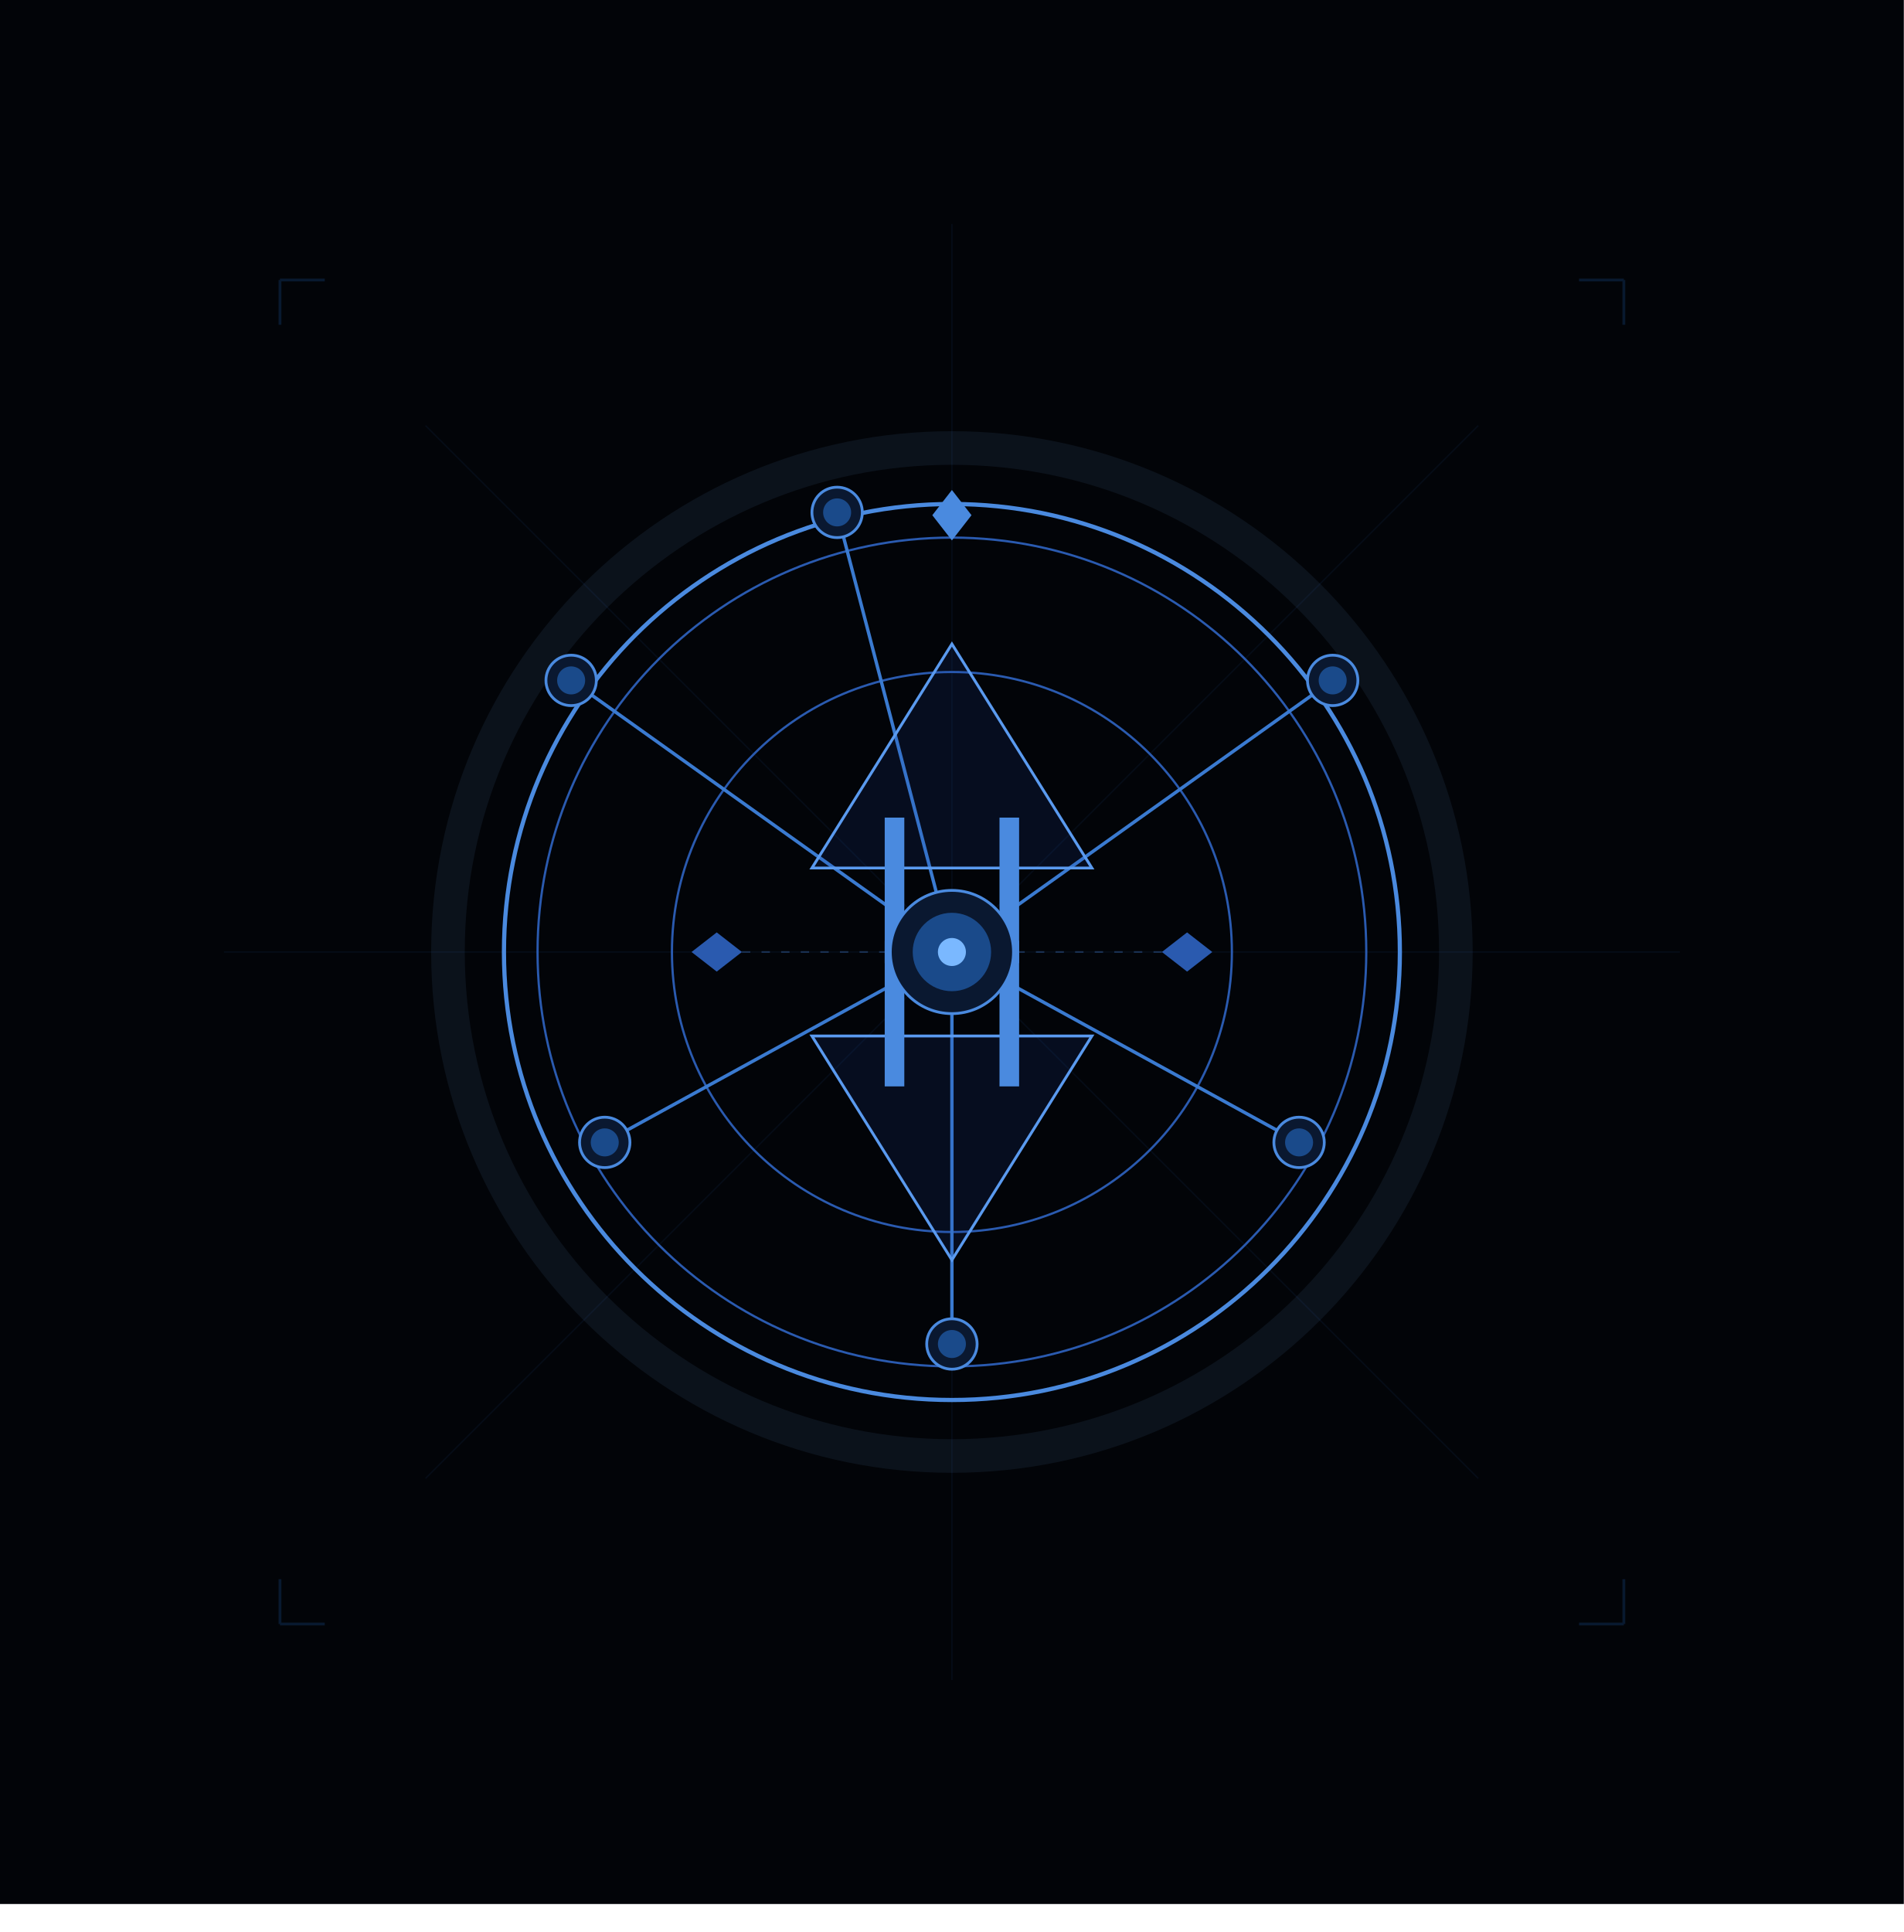
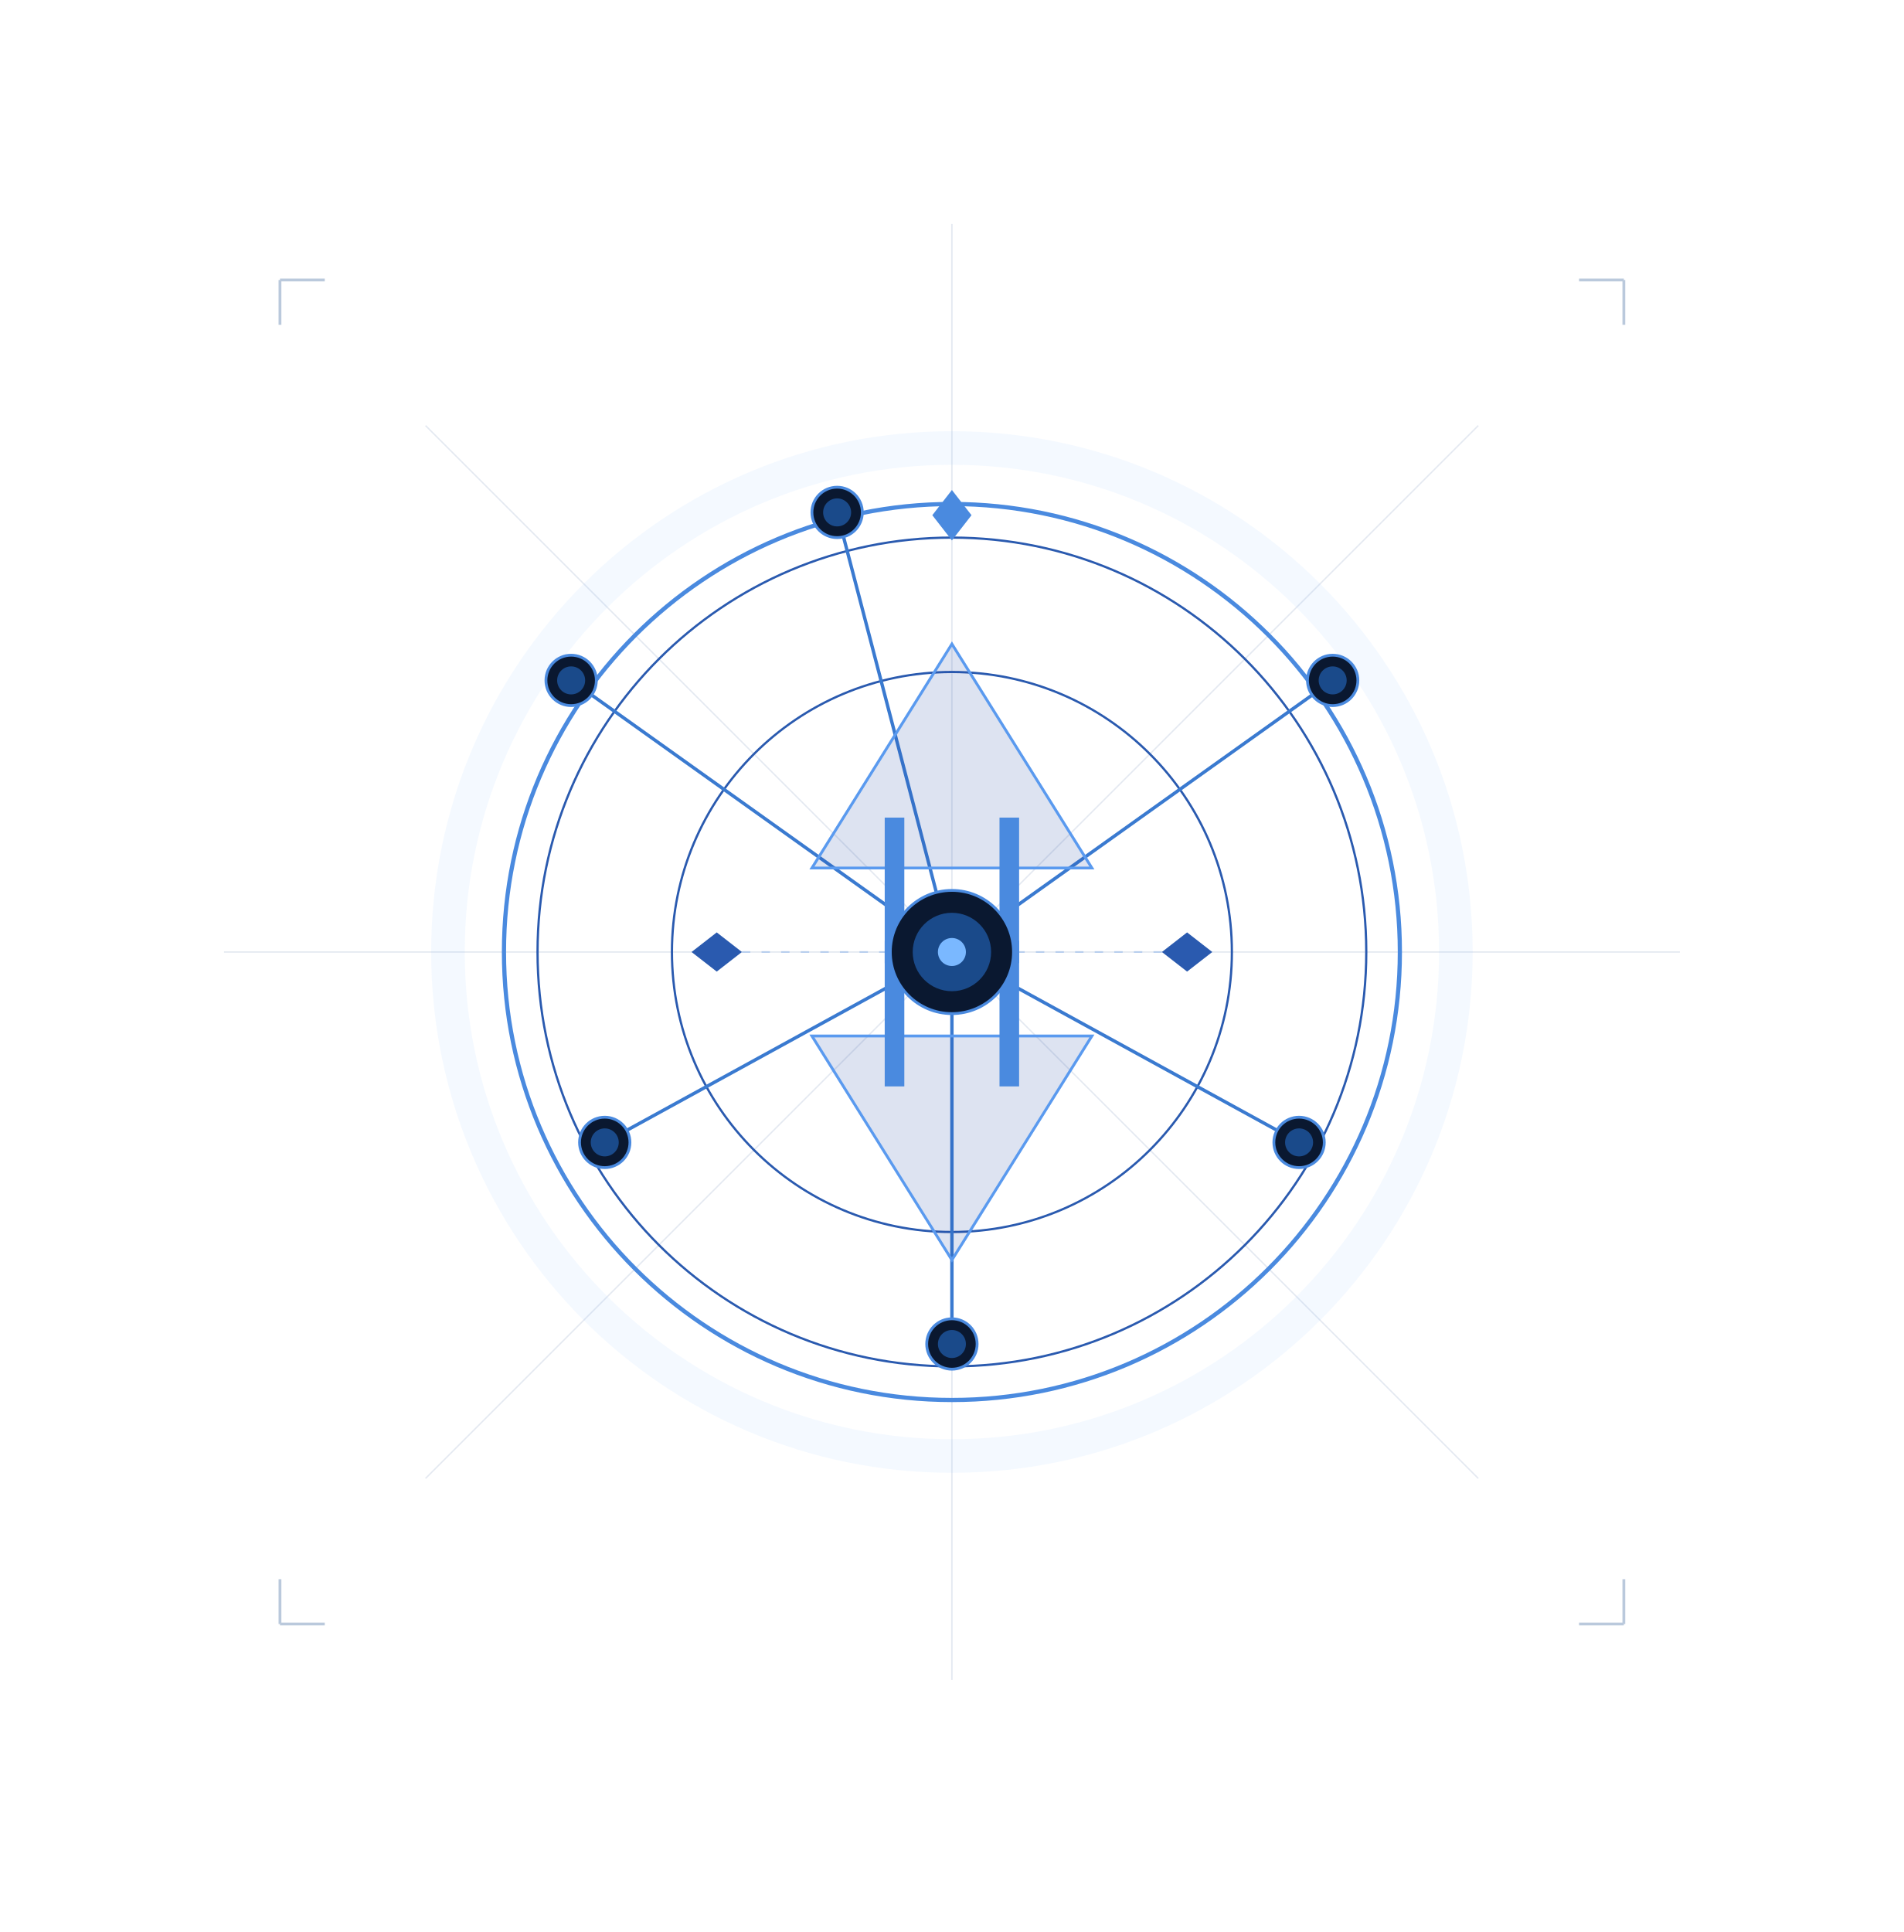
<svg xmlns="http://www.w3.org/2000/svg" width="100%" viewBox="0 0 680 690">
-   <rect width="680" height="680" style="fill:rgb(2, 4, 8);stroke:none;color:rgb(255, 255, 255);stroke-width:1px;stroke-linecap:butt;stroke-linejoin:miter;opacity:1;font-family:&quot;Anthropic Sans&quot;, -apple-system, BlinkMacSystemFont, &quot;Segoe UI&quot;, sans-serif;font-size:16px;font-weight:400;text-anchor:start;dominant-baseline:auto" />
  <line x1="340" y1="80" x2="340" y2="600" style="fill:rgb(0, 0, 0);stroke:rgba(26, 74, 138, 0.12);color:rgb(255, 255, 255);stroke-width:0.5px;stroke-linecap:butt;stroke-linejoin:miter;opacity:1;font-family:&quot;Anthropic Sans&quot;, -apple-system, BlinkMacSystemFont, &quot;Segoe UI&quot;, sans-serif;font-size:16px;font-weight:400;text-anchor:start;dominant-baseline:auto" />
  <line x1="80" y1="340" x2="600" y2="340" style="fill:rgb(0, 0, 0);stroke:rgba(26, 74, 138, 0.12);color:rgb(255, 255, 255);stroke-width:0.5px;stroke-linecap:butt;stroke-linejoin:miter;opacity:1;font-family:&quot;Anthropic Sans&quot;, -apple-system, BlinkMacSystemFont, &quot;Segoe UI&quot;, sans-serif;font-size:16px;font-weight:400;text-anchor:start;dominant-baseline:auto" />
  <line x1="152" y1="152" x2="528" y2="528" style="fill:rgb(0, 0, 0);stroke:rgba(26, 74, 138, 0.12);color:rgb(255, 255, 255);stroke-width:0.5px;stroke-linecap:butt;stroke-linejoin:miter;opacity:1;font-family:&quot;Anthropic Sans&quot;, -apple-system, BlinkMacSystemFont, &quot;Segoe UI&quot;, sans-serif;font-size:16px;font-weight:400;text-anchor:start;dominant-baseline:auto" />
  <line x1="528" y1="152" x2="152" y2="528" style="fill:rgb(0, 0, 0);stroke:rgba(26, 74, 138, 0.12);color:rgb(255, 255, 255);stroke-width:0.5px;stroke-linecap:butt;stroke-linejoin:miter;opacity:1;font-family:&quot;Anthropic Sans&quot;, -apple-system, BlinkMacSystemFont, &quot;Segoe UI&quot;, sans-serif;font-size:16px;font-weight:400;text-anchor:start;dominant-baseline:auto" />
  <circle cx="340" cy="340" r="180" style="fill:none;stroke:rgba(122, 184, 255, 0.08);color:rgb(255, 255, 255);stroke-width:12px;stroke-linecap:butt;stroke-linejoin:miter;opacity:1;font-family:&quot;Anthropic Sans&quot;, -apple-system, BlinkMacSystemFont, &quot;Segoe UI&quot;, sans-serif;font-size:16px;font-weight:400;text-anchor:start;dominant-baseline:auto" />
  <circle cx="340" cy="340" r="160" style="fill:none;stroke:rgb(74, 138, 223);color:rgb(255, 255, 255);stroke-width:1.5px;stroke-linecap:butt;stroke-linejoin:miter;opacity:1;font-family:&quot;Anthropic Sans&quot;, -apple-system, BlinkMacSystemFont, &quot;Segoe UI&quot;, sans-serif;font-size:16px;font-weight:400;text-anchor:start;dominant-baseline:auto" />
  <circle cx="340" cy="340" r="148" style="fill:none;stroke:rgb(42, 90, 175);color:rgb(255, 255, 255);stroke-width:0.8px;stroke-linecap:butt;stroke-linejoin:miter;opacity:1;font-family:&quot;Anthropic Sans&quot;, -apple-system, BlinkMacSystemFont, &quot;Segoe UI&quot;, sans-serif;font-size:16px;font-weight:400;text-anchor:start;dominant-baseline:auto" />
  <circle cx="340" cy="340" r="100" style="fill:none;stroke:rgb(42, 90, 175);color:rgb(255, 255, 255);stroke-width:0.8px;stroke-linecap:butt;stroke-linejoin:miter;opacity:1;font-family:&quot;Anthropic Sans&quot;, -apple-system, BlinkMacSystemFont, &quot;Segoe UI&quot;, sans-serif;font-size:16px;font-weight:400;text-anchor:start;dominant-baseline:auto" />
  <line x1="340" y1="340" x2="299" y2="183" style="fill:rgb(0, 0, 0);stroke:rgb(58, 122, 208);color:rgb(255, 255, 255);stroke-width:1.2px;stroke-linecap:butt;stroke-linejoin:miter;opacity:1;font-family:&quot;Anthropic Sans&quot;, -apple-system, BlinkMacSystemFont, &quot;Segoe UI&quot;, sans-serif;font-size:16px;font-weight:400;text-anchor:start;dominant-baseline:auto" />
  <line x1="340" y1="340" x2="476" y2="243" style="fill:rgb(0, 0, 0);stroke:rgb(58, 122, 208);color:rgb(255, 255, 255);stroke-width:1.2px;stroke-linecap:butt;stroke-linejoin:miter;opacity:1;font-family:&quot;Anthropic Sans&quot;, -apple-system, BlinkMacSystemFont, &quot;Segoe UI&quot;, sans-serif;font-size:16px;font-weight:400;text-anchor:start;dominant-baseline:auto" />
  <line x1="340" y1="340" x2="464" y2="408" style="fill:rgb(0, 0, 0);stroke:rgb(58, 122, 208);color:rgb(255, 255, 255);stroke-width:1.2px;stroke-linecap:butt;stroke-linejoin:miter;opacity:1;font-family:&quot;Anthropic Sans&quot;, -apple-system, BlinkMacSystemFont, &quot;Segoe UI&quot;, sans-serif;font-size:16px;font-weight:400;text-anchor:start;dominant-baseline:auto" />
  <line x1="340" y1="340" x2="340" y2="480" style="fill:rgb(0, 0, 0);stroke:rgb(58, 122, 208);color:rgb(255, 255, 255);stroke-width:1.2px;stroke-linecap:butt;stroke-linejoin:miter;opacity:1;font-family:&quot;Anthropic Sans&quot;, -apple-system, BlinkMacSystemFont, &quot;Segoe UI&quot;, sans-serif;font-size:16px;font-weight:400;text-anchor:start;dominant-baseline:auto" />
  <line x1="340" y1="340" x2="216" y2="408" style="fill:rgb(0, 0, 0);stroke:rgb(58, 122, 208);color:rgb(255, 255, 255);stroke-width:1.2px;stroke-linecap:butt;stroke-linejoin:miter;opacity:1;font-family:&quot;Anthropic Sans&quot;, -apple-system, BlinkMacSystemFont, &quot;Segoe UI&quot;, sans-serif;font-size:16px;font-weight:400;text-anchor:start;dominant-baseline:auto" />
  <line x1="340" y1="340" x2="204" y2="243" style="fill:rgb(0, 0, 0);stroke:rgb(58, 122, 208);color:rgb(255, 255, 255);stroke-width:1.2px;stroke-linecap:butt;stroke-linejoin:miter;opacity:1;font-family:&quot;Anthropic Sans&quot;, -apple-system, BlinkMacSystemFont, &quot;Segoe UI&quot;, sans-serif;font-size:16px;font-weight:400;text-anchor:start;dominant-baseline:auto" />
  <circle cx="299" cy="183" r="9" style="fill:rgb(10, 24, 48);stroke:rgb(74, 138, 223);color:rgb(255, 255, 255);stroke-width:1px;stroke-linecap:butt;stroke-linejoin:miter;opacity:1;font-family:&quot;Anthropic Sans&quot;, -apple-system, BlinkMacSystemFont, &quot;Segoe UI&quot;, sans-serif;font-size:16px;font-weight:400;text-anchor:start;dominant-baseline:auto" />
  <circle cx="299" cy="183" r="5" style="fill:rgb(26, 74, 138);stroke:none;color:rgb(255, 255, 255);stroke-width:1px;stroke-linecap:butt;stroke-linejoin:miter;opacity:1;font-family:&quot;Anthropic Sans&quot;, -apple-system, BlinkMacSystemFont, &quot;Segoe UI&quot;, sans-serif;font-size:16px;font-weight:400;text-anchor:start;dominant-baseline:auto" />
  <circle cx="476" cy="243" r="9" style="fill:rgb(10, 24, 48);stroke:rgb(74, 138, 223);color:rgb(255, 255, 255);stroke-width:1px;stroke-linecap:butt;stroke-linejoin:miter;opacity:1;font-family:&quot;Anthropic Sans&quot;, -apple-system, BlinkMacSystemFont, &quot;Segoe UI&quot;, sans-serif;font-size:16px;font-weight:400;text-anchor:start;dominant-baseline:auto" />
  <circle cx="476" cy="243" r="5" style="fill:rgb(26, 74, 138);stroke:none;color:rgb(255, 255, 255);stroke-width:1px;stroke-linecap:butt;stroke-linejoin:miter;opacity:1;font-family:&quot;Anthropic Sans&quot;, -apple-system, BlinkMacSystemFont, &quot;Segoe UI&quot;, sans-serif;font-size:16px;font-weight:400;text-anchor:start;dominant-baseline:auto" />
  <circle cx="464" cy="408" r="9" style="fill:rgb(10, 24, 48);stroke:rgb(74, 138, 223);color:rgb(255, 255, 255);stroke-width:1px;stroke-linecap:butt;stroke-linejoin:miter;opacity:1;font-family:&quot;Anthropic Sans&quot;, -apple-system, BlinkMacSystemFont, &quot;Segoe UI&quot;, sans-serif;font-size:16px;font-weight:400;text-anchor:start;dominant-baseline:auto" />
  <circle cx="464" cy="408" r="5" style="fill:rgb(26, 74, 138);stroke:none;color:rgb(255, 255, 255);stroke-width:1px;stroke-linecap:butt;stroke-linejoin:miter;opacity:1;font-family:&quot;Anthropic Sans&quot;, -apple-system, BlinkMacSystemFont, &quot;Segoe UI&quot;, sans-serif;font-size:16px;font-weight:400;text-anchor:start;dominant-baseline:auto" />
  <circle cx="340" cy="480" r="9" style="fill:rgb(10, 24, 48);stroke:rgb(74, 138, 223);color:rgb(255, 255, 255);stroke-width:1px;stroke-linecap:butt;stroke-linejoin:miter;opacity:1;font-family:&quot;Anthropic Sans&quot;, -apple-system, BlinkMacSystemFont, &quot;Segoe UI&quot;, sans-serif;font-size:16px;font-weight:400;text-anchor:start;dominant-baseline:auto" />
  <circle cx="340" cy="480" r="5" style="fill:rgb(26, 74, 138);stroke:none;color:rgb(255, 255, 255);stroke-width:1px;stroke-linecap:butt;stroke-linejoin:miter;opacity:1;font-family:&quot;Anthropic Sans&quot;, -apple-system, BlinkMacSystemFont, &quot;Segoe UI&quot;, sans-serif;font-size:16px;font-weight:400;text-anchor:start;dominant-baseline:auto" />
  <circle cx="216" cy="408" r="9" style="fill:rgb(10, 24, 48);stroke:rgb(74, 138, 223);color:rgb(255, 255, 255);stroke-width:1px;stroke-linecap:butt;stroke-linejoin:miter;opacity:1;font-family:&quot;Anthropic Sans&quot;, -apple-system, BlinkMacSystemFont, &quot;Segoe UI&quot;, sans-serif;font-size:16px;font-weight:400;text-anchor:start;dominant-baseline:auto" />
  <circle cx="216" cy="408" r="5" style="fill:rgb(26, 74, 138);stroke:none;color:rgb(255, 255, 255);stroke-width:1px;stroke-linecap:butt;stroke-linejoin:miter;opacity:1;font-family:&quot;Anthropic Sans&quot;, -apple-system, BlinkMacSystemFont, &quot;Segoe UI&quot;, sans-serif;font-size:16px;font-weight:400;text-anchor:start;dominant-baseline:auto" />
  <circle cx="204" cy="243" r="9" style="fill:rgb(10, 24, 48);stroke:rgb(74, 138, 223);color:rgb(255, 255, 255);stroke-width:1px;stroke-linecap:butt;stroke-linejoin:miter;opacity:1;font-family:&quot;Anthropic Sans&quot;, -apple-system, BlinkMacSystemFont, &quot;Segoe UI&quot;, sans-serif;font-size:16px;font-weight:400;text-anchor:start;dominant-baseline:auto" />
  <circle cx="204" cy="243" r="5" style="fill:rgb(26, 74, 138);stroke:none;color:rgb(255, 255, 255);stroke-width:1px;stroke-linecap:butt;stroke-linejoin:miter;opacity:1;font-family:&quot;Anthropic Sans&quot;, -apple-system, BlinkMacSystemFont, &quot;Segoe UI&quot;, sans-serif;font-size:16px;font-weight:400;text-anchor:start;dominant-baseline:auto" />
  <polygon points="340,230 290,310 390,310" style="fill:rgba(30, 70, 160, 0.15);stroke:none;color:rgb(255, 255, 255);stroke-width:1px;stroke-linecap:butt;stroke-linejoin:miter;opacity:1;font-family:&quot;Anthropic Sans&quot;, -apple-system, BlinkMacSystemFont, &quot;Segoe UI&quot;, sans-serif;font-size:16px;font-weight:400;text-anchor:start;dominant-baseline:auto" />
  <polygon points="340,230 290,310 390,310" style="fill:none;stroke:rgb(90, 154, 239);color:rgb(255, 255, 255);stroke-width:1px;stroke-linecap:butt;stroke-linejoin:miter;opacity:1;font-family:&quot;Anthropic Sans&quot;, -apple-system, BlinkMacSystemFont, &quot;Segoe UI&quot;, sans-serif;font-size:16px;font-weight:400;text-anchor:start;dominant-baseline:auto" />
  <polygon points="340,450 290,370 390,370" style="fill:rgba(30, 70, 160, 0.15);stroke:none;color:rgb(255, 255, 255);stroke-width:1px;stroke-linecap:butt;stroke-linejoin:miter;opacity:1;font-family:&quot;Anthropic Sans&quot;, -apple-system, BlinkMacSystemFont, &quot;Segoe UI&quot;, sans-serif;font-size:16px;font-weight:400;text-anchor:start;dominant-baseline:auto" />
  <polygon points="340,450 290,370 390,370" style="fill:none;stroke:rgb(90, 154, 239);color:rgb(255, 255, 255);stroke-width:1px;stroke-linecap:butt;stroke-linejoin:miter;opacity:1;font-family:&quot;Anthropic Sans&quot;, -apple-system, BlinkMacSystemFont, &quot;Segoe UI&quot;, sans-serif;font-size:16px;font-weight:400;text-anchor:start;dominant-baseline:auto" />
  <line x1="265" y1="340" x2="415" y2="340" style="stroke:rgba(74,138,223,0.3);stroke-width:0.6;stroke-dasharray:3,4;;fill:rgb(0, 0, 0);stroke:rgba(74, 138, 223, 0.3);color:rgb(255, 255, 255);stroke-width:0.6px;stroke-dasharray:3px, 4px;stroke-linecap:butt;stroke-linejoin:miter;opacity:1;font-family:&quot;Anthropic Sans&quot;, -apple-system, BlinkMacSystemFont, &quot;Segoe UI&quot;, sans-serif;font-size:16px;font-weight:400;text-anchor:start;dominant-baseline:auto" />
  <rect x="316" y="292" width="7" height="96" style="fill:rgb(74, 138, 223);stroke:none;color:rgb(255, 255, 255);stroke-width:1px;stroke-linecap:butt;stroke-linejoin:miter;opacity:1;font-family:&quot;Anthropic Sans&quot;, -apple-system, BlinkMacSystemFont, &quot;Segoe UI&quot;, sans-serif;font-size:16px;font-weight:400;text-anchor:start;dominant-baseline:auto" />
  <rect x="357" y="292" width="7" height="96" style="fill:rgb(74, 138, 223);stroke:none;color:rgb(255, 255, 255);stroke-width:1px;stroke-linecap:butt;stroke-linejoin:miter;opacity:1;font-family:&quot;Anthropic Sans&quot;, -apple-system, BlinkMacSystemFont, &quot;Segoe UI&quot;, sans-serif;font-size:16px;font-weight:400;text-anchor:start;dominant-baseline:auto" />
  <rect x="316" y="336" width="48" height="8" style="fill:rgb(74, 138, 223);stroke:none;color:rgb(255, 255, 255);stroke-width:1px;stroke-linecap:butt;stroke-linejoin:miter;opacity:1;font-family:&quot;Anthropic Sans&quot;, -apple-system, BlinkMacSystemFont, &quot;Segoe UI&quot;, sans-serif;font-size:16px;font-weight:400;text-anchor:start;dominant-baseline:auto" />
  <polygon points="340,175 347,184 340,193 333,184" style="fill:rgb(74, 138, 223);stroke:none;color:rgb(255, 255, 255);stroke-width:1px;stroke-linecap:butt;stroke-linejoin:miter;opacity:1;font-family:&quot;Anthropic Sans&quot;, -apple-system, BlinkMacSystemFont, &quot;Segoe UI&quot;, sans-serif;font-size:16px;font-weight:400;text-anchor:start;dominant-baseline:auto" />
  <polygon points="247,340 256,333 265,340 256,347" style="fill:rgb(42, 90, 175);stroke:none;color:rgb(255, 255, 255);stroke-width:1px;stroke-linecap:butt;stroke-linejoin:miter;opacity:1;font-family:&quot;Anthropic Sans&quot;, -apple-system, BlinkMacSystemFont, &quot;Segoe UI&quot;, sans-serif;font-size:16px;font-weight:400;text-anchor:start;dominant-baseline:auto" />
  <polygon points="415,340 424,333 433,340 424,347" style="fill:rgb(42, 90, 175);stroke:none;color:rgb(255, 255, 255);stroke-width:1px;stroke-linecap:butt;stroke-linejoin:miter;opacity:1;font-family:&quot;Anthropic Sans&quot;, -apple-system, BlinkMacSystemFont, &quot;Segoe UI&quot;, sans-serif;font-size:16px;font-weight:400;text-anchor:start;dominant-baseline:auto" />
  <circle cx="340" cy="340" r="22" style="fill:rgb(10, 24, 48);stroke:rgb(74, 138, 223);color:rgb(255, 255, 255);stroke-width:1px;stroke-linecap:butt;stroke-linejoin:miter;opacity:1;font-family:&quot;Anthropic Sans&quot;, -apple-system, BlinkMacSystemFont, &quot;Segoe UI&quot;, sans-serif;font-size:16px;font-weight:400;text-anchor:start;dominant-baseline:auto" />
  <circle cx="340" cy="340" r="14" style="fill:rgb(26, 74, 138);stroke:none;color:rgb(255, 255, 255);stroke-width:1px;stroke-linecap:butt;stroke-linejoin:miter;opacity:1;font-family:&quot;Anthropic Sans&quot;, -apple-system, BlinkMacSystemFont, &quot;Segoe UI&quot;, sans-serif;font-size:16px;font-weight:400;text-anchor:start;dominant-baseline:auto" />
  <circle cx="340" cy="340" r="5" style="fill:rgb(122, 184, 255);stroke:none;color:rgb(255, 255, 255);stroke-width:1px;stroke-linecap:butt;stroke-linejoin:miter;opacity:1;font-family:&quot;Anthropic Sans&quot;, -apple-system, BlinkMacSystemFont, &quot;Segoe UI&quot;, sans-serif;font-size:16px;font-weight:400;text-anchor:start;dominant-baseline:auto" />
  <path d="M100,100 L100,116 M100,100 L116,100" style="fill:none;stroke:rgba(26,74,138,0.3);stroke-width:1;;fill:none;stroke:rgba(26, 74, 138, 0.3);color:rgb(255, 255, 255);stroke-width:1px;stroke-linecap:butt;stroke-linejoin:miter;opacity:1;font-family:&quot;Anthropic Sans&quot;, -apple-system, BlinkMacSystemFont, &quot;Segoe UI&quot;, sans-serif;font-size:16px;font-weight:400;text-anchor:start;dominant-baseline:auto" />
  <path d="M580,100 L580,116 M580,100 L564,100" style="fill:none;stroke:rgba(26,74,138,0.3);stroke-width:1;;fill:none;stroke:rgba(26, 74, 138, 0.3);color:rgb(255, 255, 255);stroke-width:1px;stroke-linecap:butt;stroke-linejoin:miter;opacity:1;font-family:&quot;Anthropic Sans&quot;, -apple-system, BlinkMacSystemFont, &quot;Segoe UI&quot;, sans-serif;font-size:16px;font-weight:400;text-anchor:start;dominant-baseline:auto" />
  <path d="M100,580 L100,564 M100,580 L116,580" style="fill:none;stroke:rgba(26,74,138,0.3);stroke-width:1;;fill:none;stroke:rgba(26, 74, 138, 0.3);color:rgb(255, 255, 255);stroke-width:1px;stroke-linecap:butt;stroke-linejoin:miter;opacity:1;font-family:&quot;Anthropic Sans&quot;, -apple-system, BlinkMacSystemFont, &quot;Segoe UI&quot;, sans-serif;font-size:16px;font-weight:400;text-anchor:start;dominant-baseline:auto" />
  <path d="M580,580 L580,564 M580,580 L564,580" style="fill:none;stroke:rgba(26,74,138,0.3);stroke-width:1;;fill:none;stroke:rgba(26, 74, 138, 0.3);color:rgb(255, 255, 255);stroke-width:1px;stroke-linecap:butt;stroke-linejoin:miter;opacity:1;font-family:&quot;Anthropic Sans&quot;, -apple-system, BlinkMacSystemFont, &quot;Segoe UI&quot;, sans-serif;font-size:16px;font-weight:400;text-anchor:start;dominant-baseline:auto" />
</svg>
